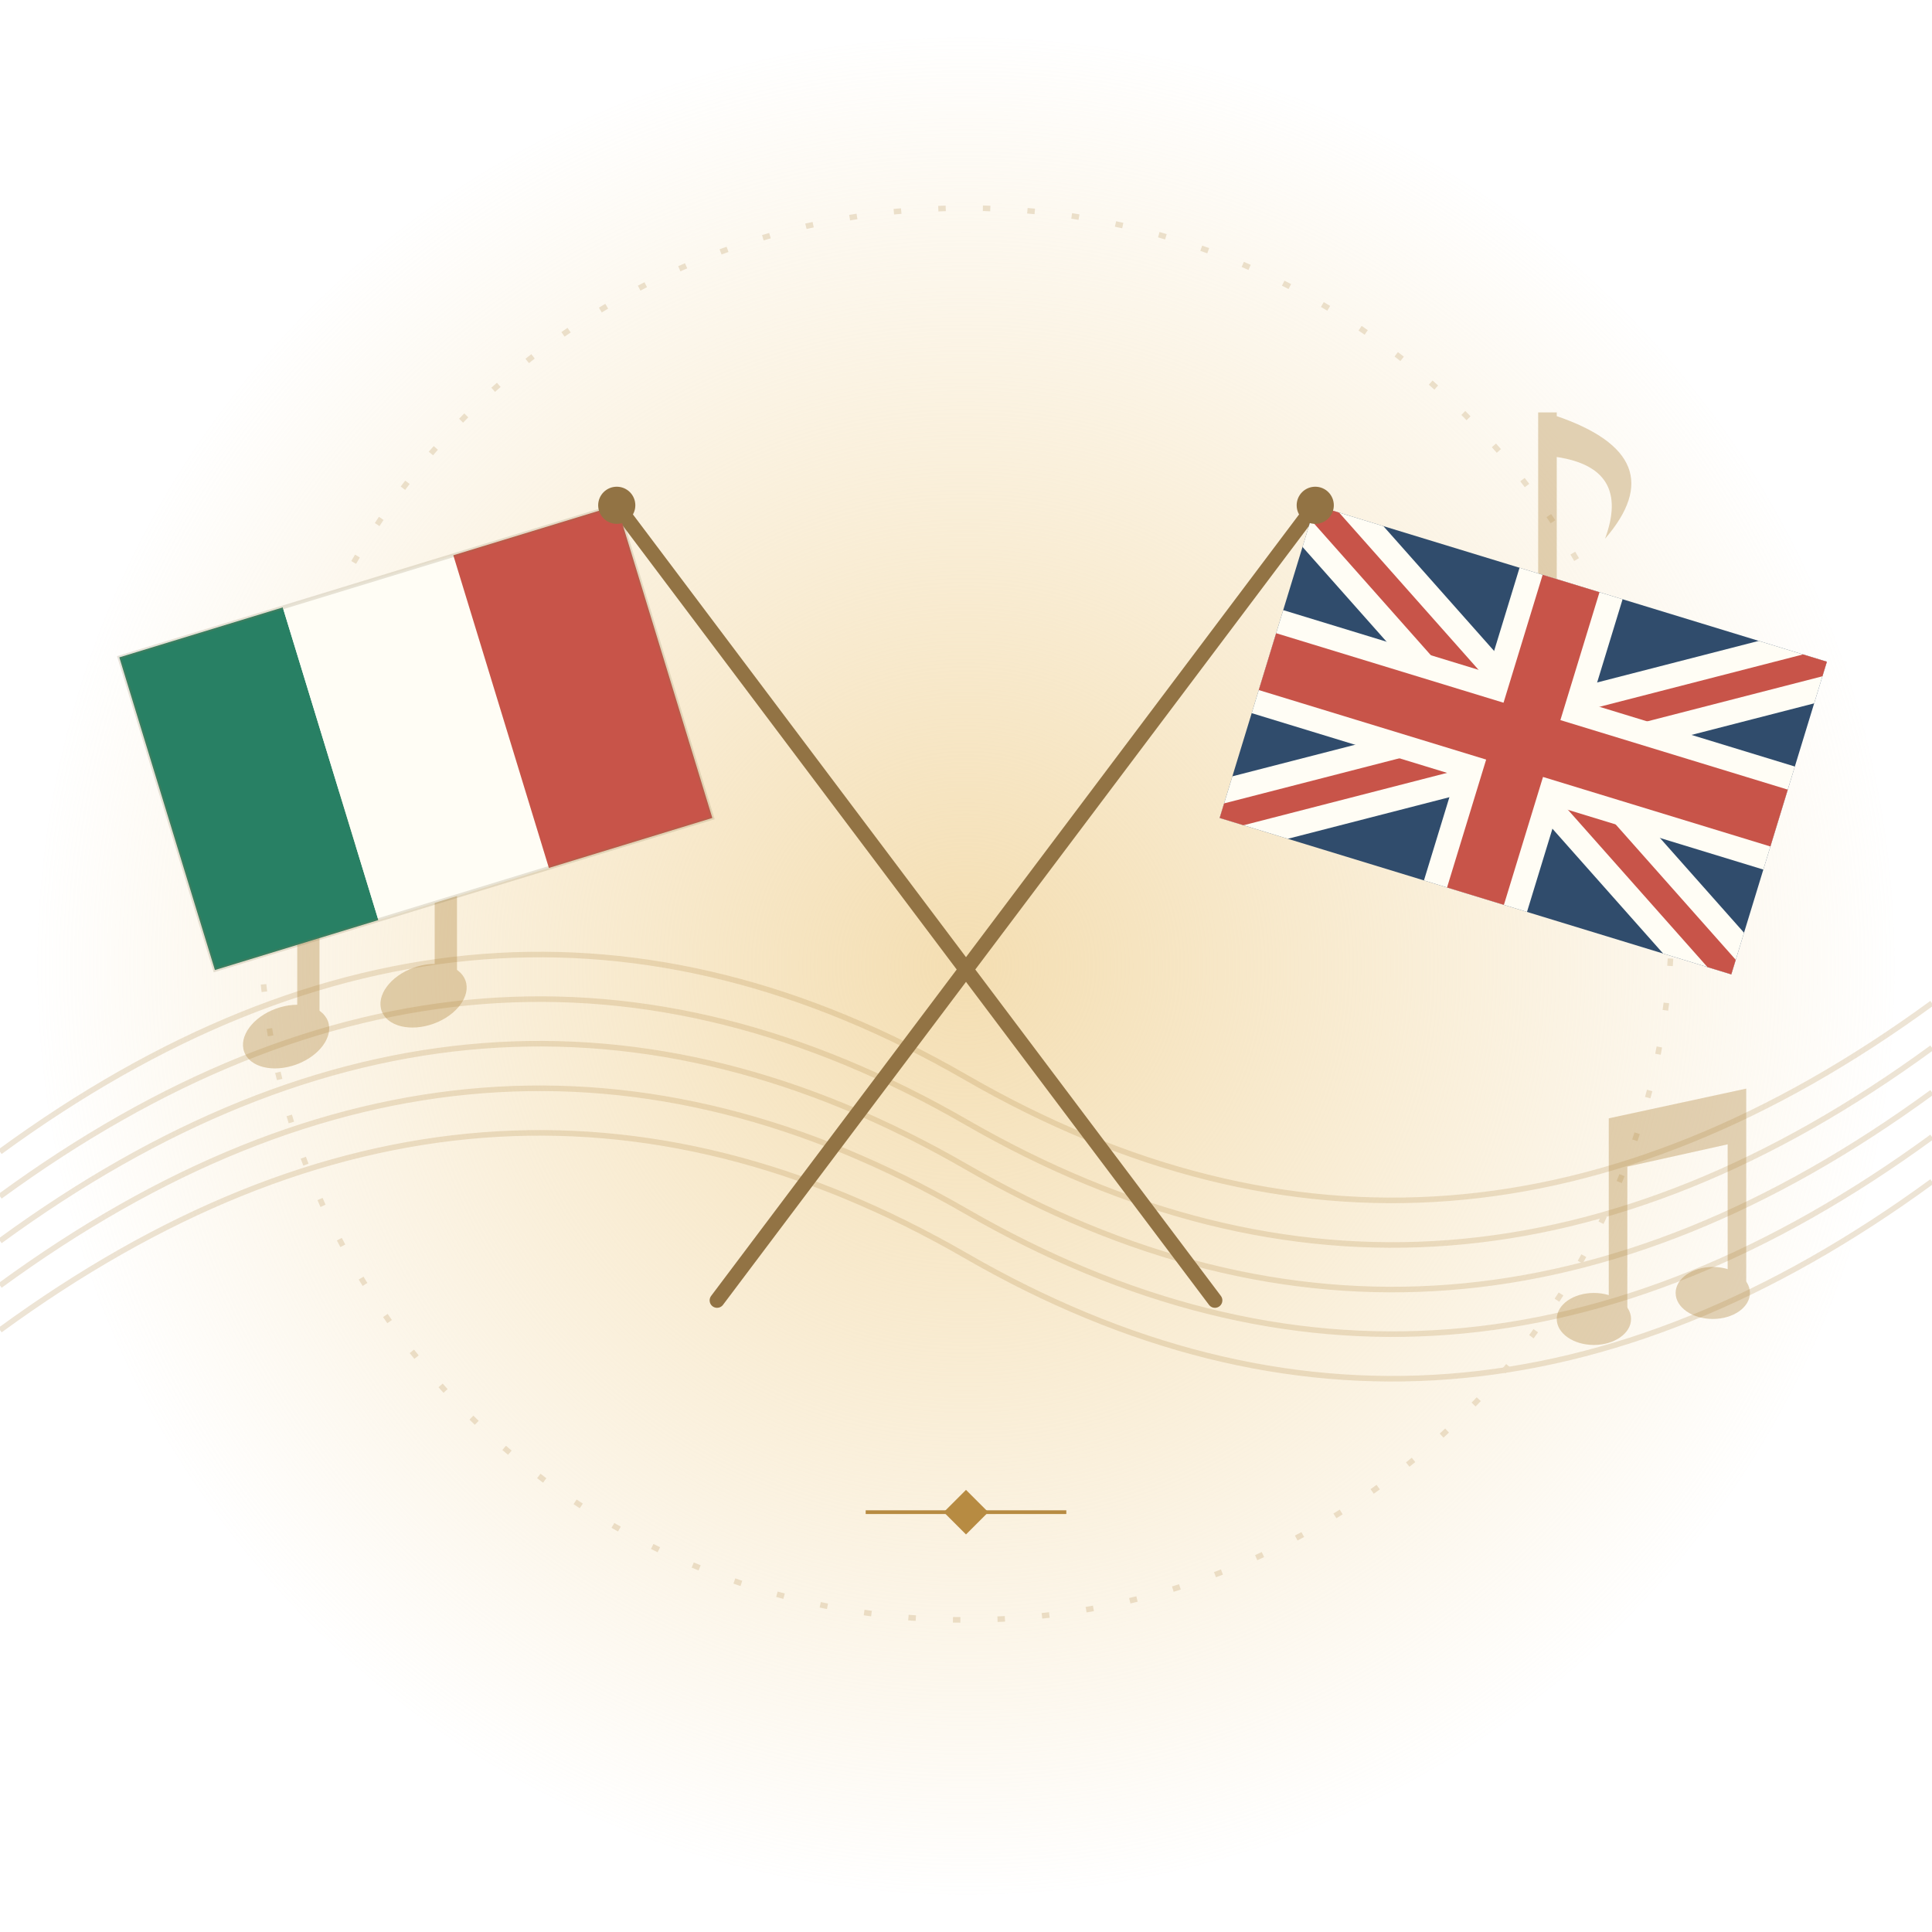
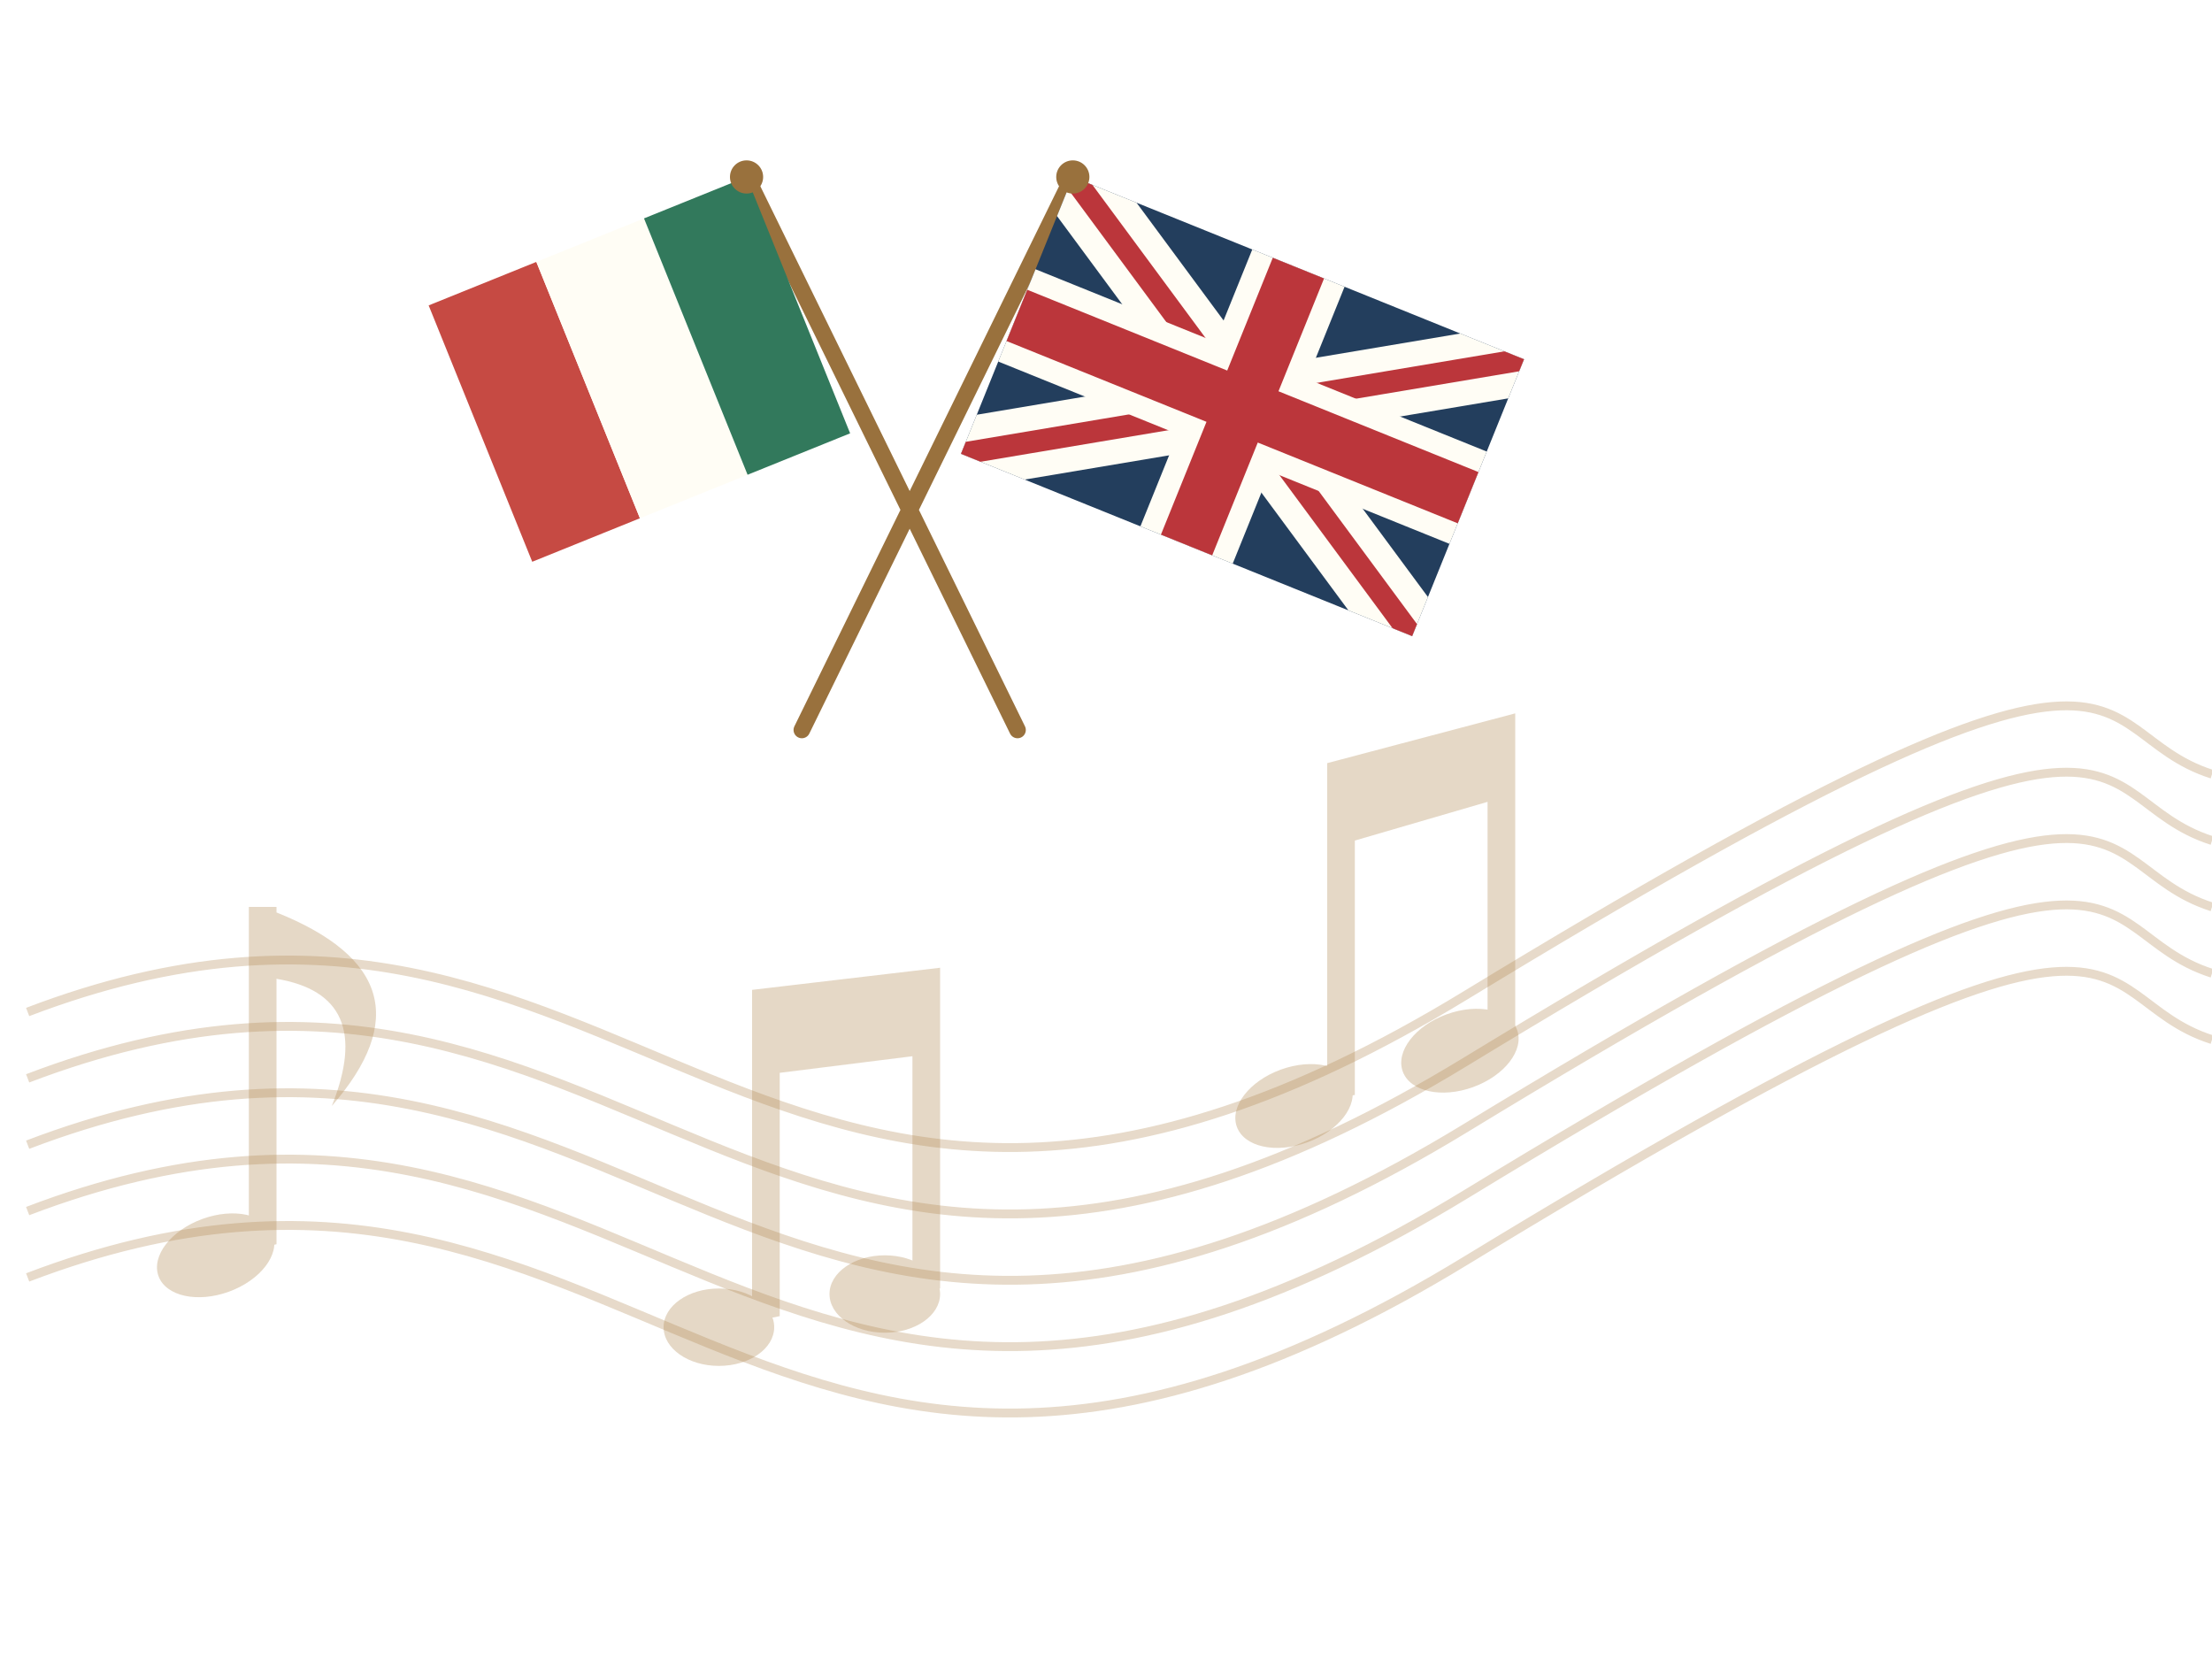
- <svg xmlns="http://www.w3.org/2000/svg" viewBox="0 0 520 520" fill="none">
+ <svg xmlns="http://www.w3.org/2000/svg" viewBox="0 0 400 300" fill="none">
  <defs>
-     <radialGradient id="glow">
-       <stop stop-color="#f4deb2" />
-       <stop offset="1" stop-color="#f4deb2" stop-opacity="0" />
-     </radialGradient>
    <clipPath id="uk">
-       <path d="M0 0h144v88H0z" />
+       <path d="M0 0h88v54H0z" />
    </clipPath>
  </defs>
-   <circle cx="260" cy="260" r="250" fill="url(#glow)" />
-   <g stroke="#af8440" opacity=".22" stroke-width="1.5">
-     <path d="M0 310q130-95 260-20t260-20M0 322q130-95 260-20t260-20M0 334q130-95 260-20t260-20M0 346q130-95 260-20t260-20M0 358q130-95 260-20t260-20" />
-     <circle cx="260" cy="246" r="190" stroke-dasharray="2 10" />
-   </g>
-   <g fill="#ad8036" opacity=".35">
-     <path d="M80 278v-62l43-10v61h-6v-44l-31 7v47z" />
-     <ellipse cx="77" cy="279" rx="12" ry="8" transform="rotate(-20 77 279)" />
-     <ellipse cx="114" cy="268" rx="12" ry="8" transform="rotate(-20 114 268)" />
-     <path d="M414 165v-54h5v53zM419 112q32 11 13 33 7-19-13-22" />
-     <ellipse cx="407" cy="165" rx="11" ry="7" transform="rotate(-20 407 165)" />
-     <path d="M433 355v-54l37-8v54h-5v-39l-27 6v40z" />
-     <ellipse cx="429" cy="355" rx="10" ry="7" />
-     <ellipse cx="461" cy="348" rx="10" ry="7" />
-   </g>
-   <g stroke="#927344" stroke-width="4" stroke-linecap="round">
-     <path d="m166 136 161 214M354 136 193 350" />
-   </g>
-   <g transform="translate(166 136) rotate(-17) translate(-140)">
-     <path d="M0 0h46v88H0z" fill="#288064" />
-     <path d="M46 0h48v88H46z" fill="#fffdf5" />
-     <path d="M94 0h46v88H94z" fill="#c85449" />
-     <path d="M0 0h140v88H0z" stroke="#897852" stroke-opacity=".2" />
-   </g>
-   <g transform="translate(354 136) rotate(17)">
-     <g clip-path="url(#uk)">
-       <path d="M0 0h144v88H0z" fill="#304c6c" />
-       <path d="m0 0 144 88M144 0 0 88" stroke="#fffdf5" stroke-width="20" />
-       <path d="m0 0 144 88M144 0 0 88" stroke="#c85449" stroke-width="7" />
-       <path d="M72 0v88M0 44h144" stroke="#fffdf5" stroke-width="29" />
-       <path d="M72 0v88M0 44h144" stroke="#c85449" stroke-width="16" />
+   <g transform="translate(100 24)">
+     <g stroke="#99713d" stroke-width="3" stroke-linecap="round">
+       <path d="m35 8 49 100M94 8 45 108" />
+     </g>
+     <g transform="translate(35 8) rotate(-22) translate(-62)">
+       <path d="M0 0h21v50H0z" fill="#c64a43" />
+       <path d="M21 0h21v50H21z" fill="#fffdf5" />
+       <path d="M42 0h20v50H42z" fill="#32795c" />
+     </g>
+     <g transform="translate(94 8) rotate(22)">
+       <g clip-path="url(#uk)">
+         <path d="M0 0h88v54H0z" fill="#233e5d" />
+         <path d="m0 0 88 54M88 0 0 54" stroke="#fffdf5" stroke-width="13" />
+         <path d="m0 0 88 54M88 0 0 54" stroke="#bb363b" stroke-width="4" />
+         <path d="M44 0v54M0 27h88" stroke="#fffdf5" stroke-width="18" />
+         <path d="M44 0v54M0 27h88" stroke="#bb363b" stroke-width="10" />
+       </g>
+     </g>
+     <g fill="#99713d">
+       <circle cx="35" cy="8" r="3" />
+       <circle cx="94" cy="8" r="3" />
    </g>
  </g>
-   <g fill="#927344">
-     <circle cx="166" cy="136" r="5" />
-     <circle cx="354" cy="136" r="5" />
+   <g opacity=".3" stroke="#ad844c" stroke-width="1.6">
+     <path d="M5 183c110-42 132 75 260-3s110-48 135-40M5 195c110-42 132 75 260-3s110-48 135-40M5 207c110-42 132 75 260-3s110-48 135-40M5 219c110-42 132 75 260-3s110-48 135-40M5 231c110-42 132 75 260-3s110-48 135-40" />
  </g>
-   <path d="M233 407h54" stroke="#b78b42" />
-   <path d="m260 401 6 6-6 6-6-6z" fill="#b78b42" />
+   <g fill="#ad844c" opacity=".32">
+     <path d="M45 226v-62h5v61zM50 165q30 12 10 35 8-20-10-23M136 239v-60l34-4v58h-5v-42l-24 3v44zM240 199v-61l34-9v60h-5v-44l-24 7v46z" />
+     <ellipse cx="39" cy="227" rx="11" ry="7" transform="rotate(-20 39 227)" />
+     <ellipse cx="130" cy="240" rx="10" ry="7" />
+     <ellipse cx="160" cy="234" rx="10" ry="7" />
+     <ellipse cx="234" cy="200" rx="11" ry="7" transform="rotate(-20 234 200)" />
+     <ellipse cx="264" cy="190" rx="11" ry="7" transform="rotate(-20 264 190)" />
+   </g>
</svg>
